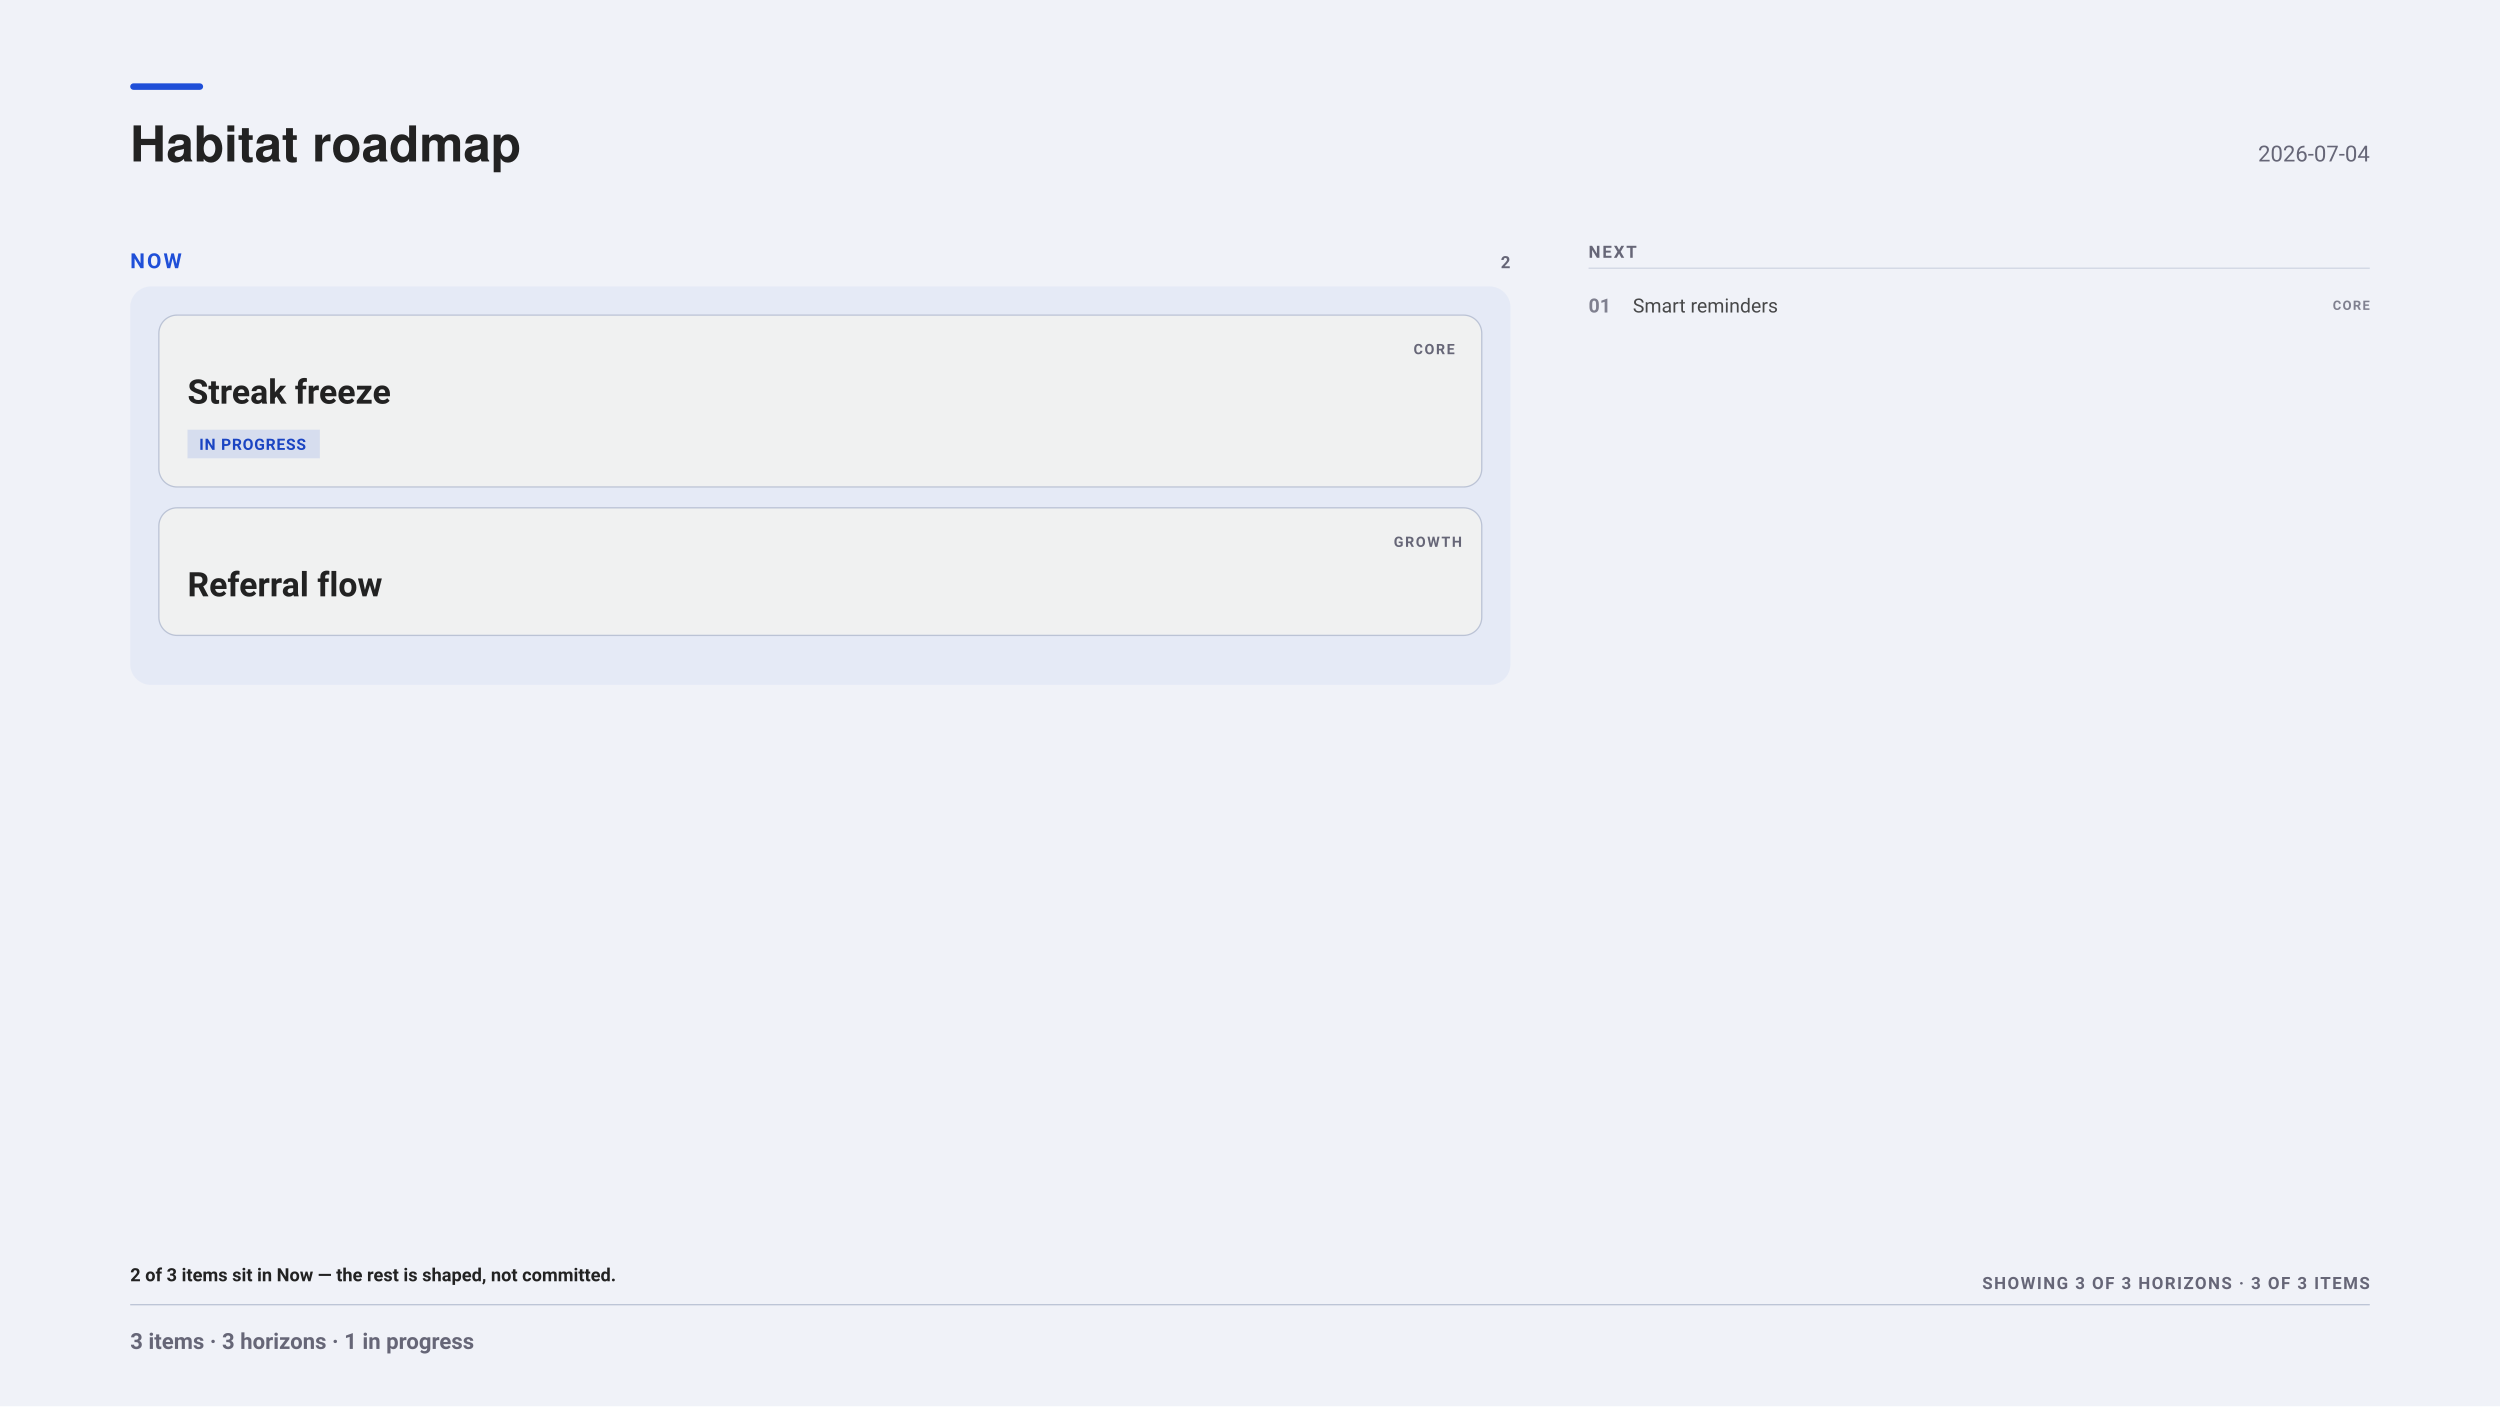
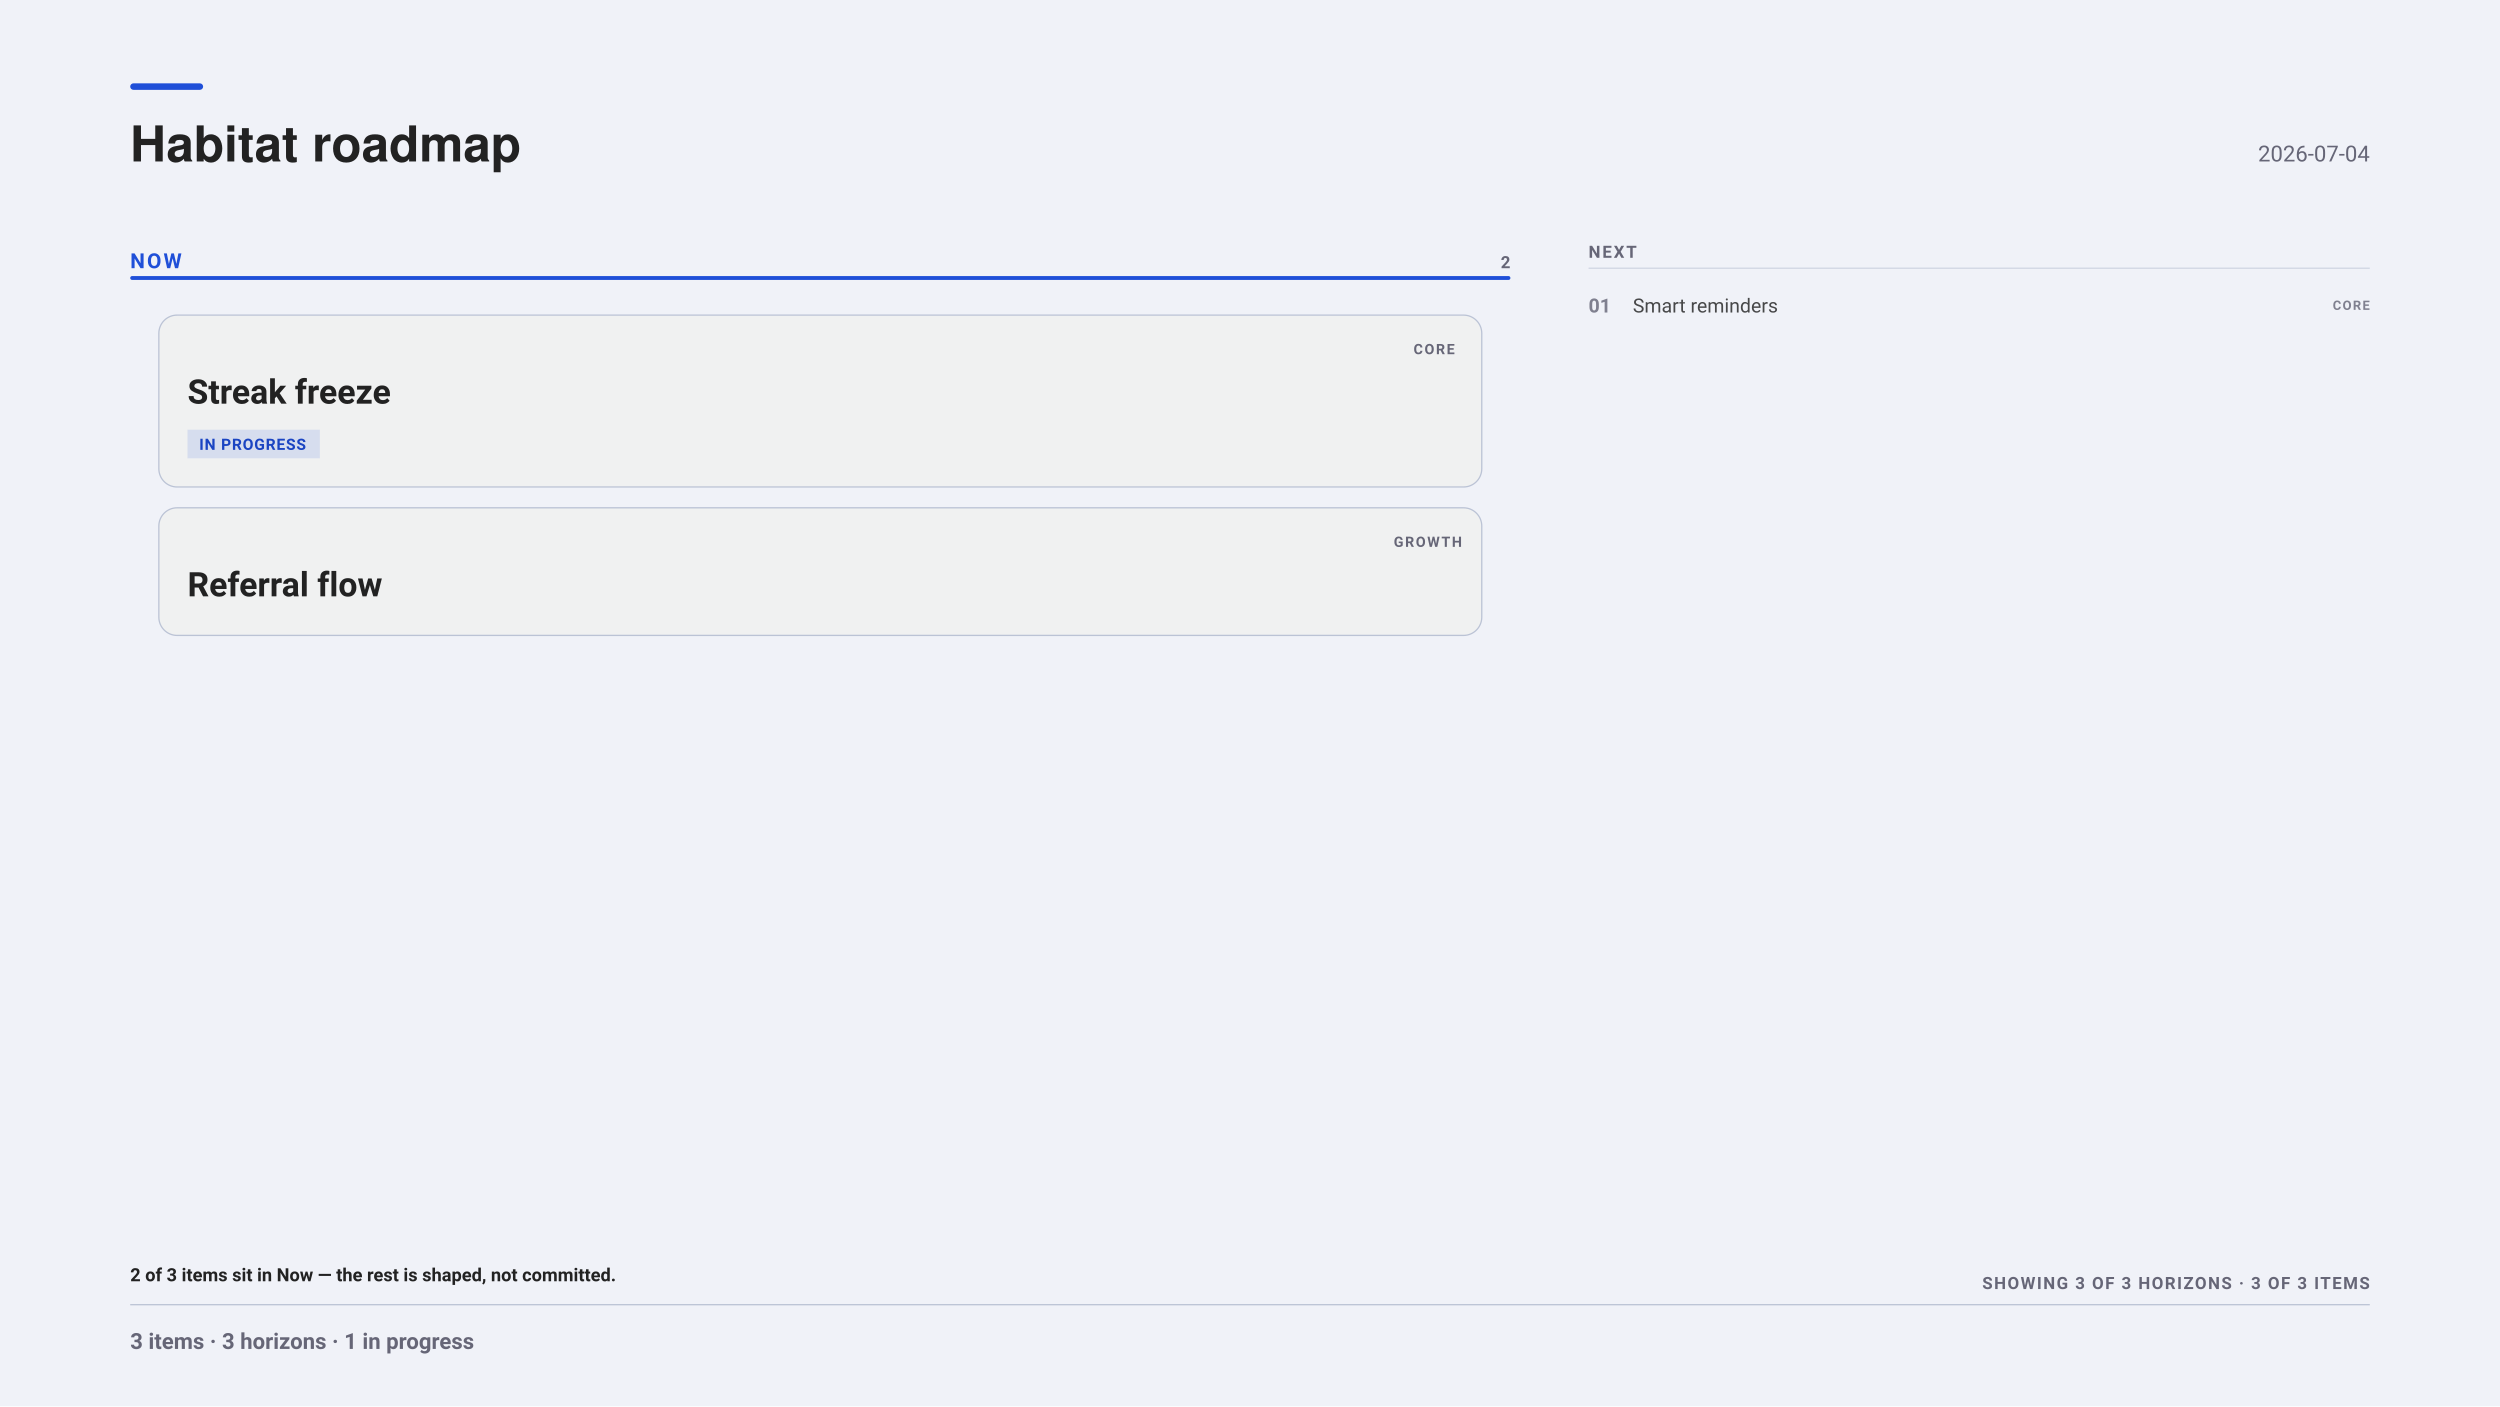
<svg xmlns="http://www.w3.org/2000/svg" width="1920" height="1080" viewBox="0 0 1920 1080" font-family="-apple-system, BlinkMacSystemFont, &quot;Segoe UI&quot;, Roboto, sans-serif">
  <rect x="0" y="0" width="1920" height="1080" fill="#f0f2f8" />
  <rect x="100" y="64" width="56" height="5" fill="#1F4FD8" rx="2.5" />
  <g font-family="&quot;Helvetica Neue&quot;, Helvetica, &quot;Segoe UI&quot;, Roboto, sans-serif">
    <text x="100" y="124" font-size="38" font-weight="700" fill="#222">Habitat roadmap</text>
  </g>
  <text x="1820" y="124" font-size="17" text-anchor="end" fill="#667">2026-07-04</text>
  <text x="100" y="206" font-size="16" font-weight="700" letter-spacing="1.6" fill="#1F4FD8">NOW</text>
  <text x="1160" y="206" font-size="13" font-weight="700" letter-spacing="1" text-anchor="end" fill="#667">2</text>
-   <rect x="100" y="220" width="1060" height="306" fill="#1F4FD80D" rx="16" />
+   <rect x="100" y="212" width="1060" height="3" fill="#1F4FD8" rx="1.5" />
  <rect x="122" y="242" width="1016" height="132" fill="#f0f1f1" rx="14" stroke="#bbc3d5" stroke-width="1" />
  <text x="1085.6" y="272" font-size="11" font-weight="700" letter-spacing="1.2" fill="#667">CORE</text>
  <text x="144" y="310" font-size="26" font-weight="700" fill="#222">Streak freeze</text>
  <rect x="144" y="330" width="101.6" height="22" fill="#1F4FD81F" rx="0" />
  <text x="153" y="345.5" font-size="12" font-weight="600" letter-spacing="0.6" fill="#1A44C2">IN PROGRESS</text>
  <rect x="122" y="390" width="1016" height="98" fill="#f0f1f1" rx="14" stroke="#bbc3d5" stroke-width="1" />
  <text x="1070.4" y="420" font-size="11" font-weight="700" letter-spacing="1.2" fill="#667">GROWTH</text>
  <text x="144" y="458" font-size="26" font-weight="700" fill="#222">Referral flow</text>
  <text x="1220" y="198" font-size="13" font-weight="700" letter-spacing="1.4" fill="#667">NEXT</text>
  <line x1="1220" y1="206" x2="1820" y2="206" stroke="#bbc3d5" stroke-width="1" opacity="0.6" />
  <g opacity="0.82">
    <text x="1220" y="240" font-size="15" font-weight="700" fill="#667">01</text>
    <text x="1254" y="240" font-size="15" fill="#222">Smart reminders</text>
    <text x="1820" y="238" font-size="10" font-weight="700" letter-spacing="1" text-anchor="end" fill="#667">CORE</text>
  </g>
  <text x="100" y="984" font-size="14" font-weight="600" fill="#222">2 of 3 items sit in Now — the rest is shaped, not committed.</text>
  <text x="1820" y="990" font-size="13" font-weight="700" letter-spacing="1.1" text-anchor="end" fill="#667">SHOWING 3 OF 3 HORIZONS · 3 OF 3 ITEMS</text>
  <line x1="100" y1="1002" x2="1820" y2="1002" stroke="#bbc3d5" stroke-width="1" opacity="1" />
  <text x="100" y="1036" font-size="17" font-weight="600" fill="#667">3 items · 3 horizons · 1 in progress</text>
</svg>
